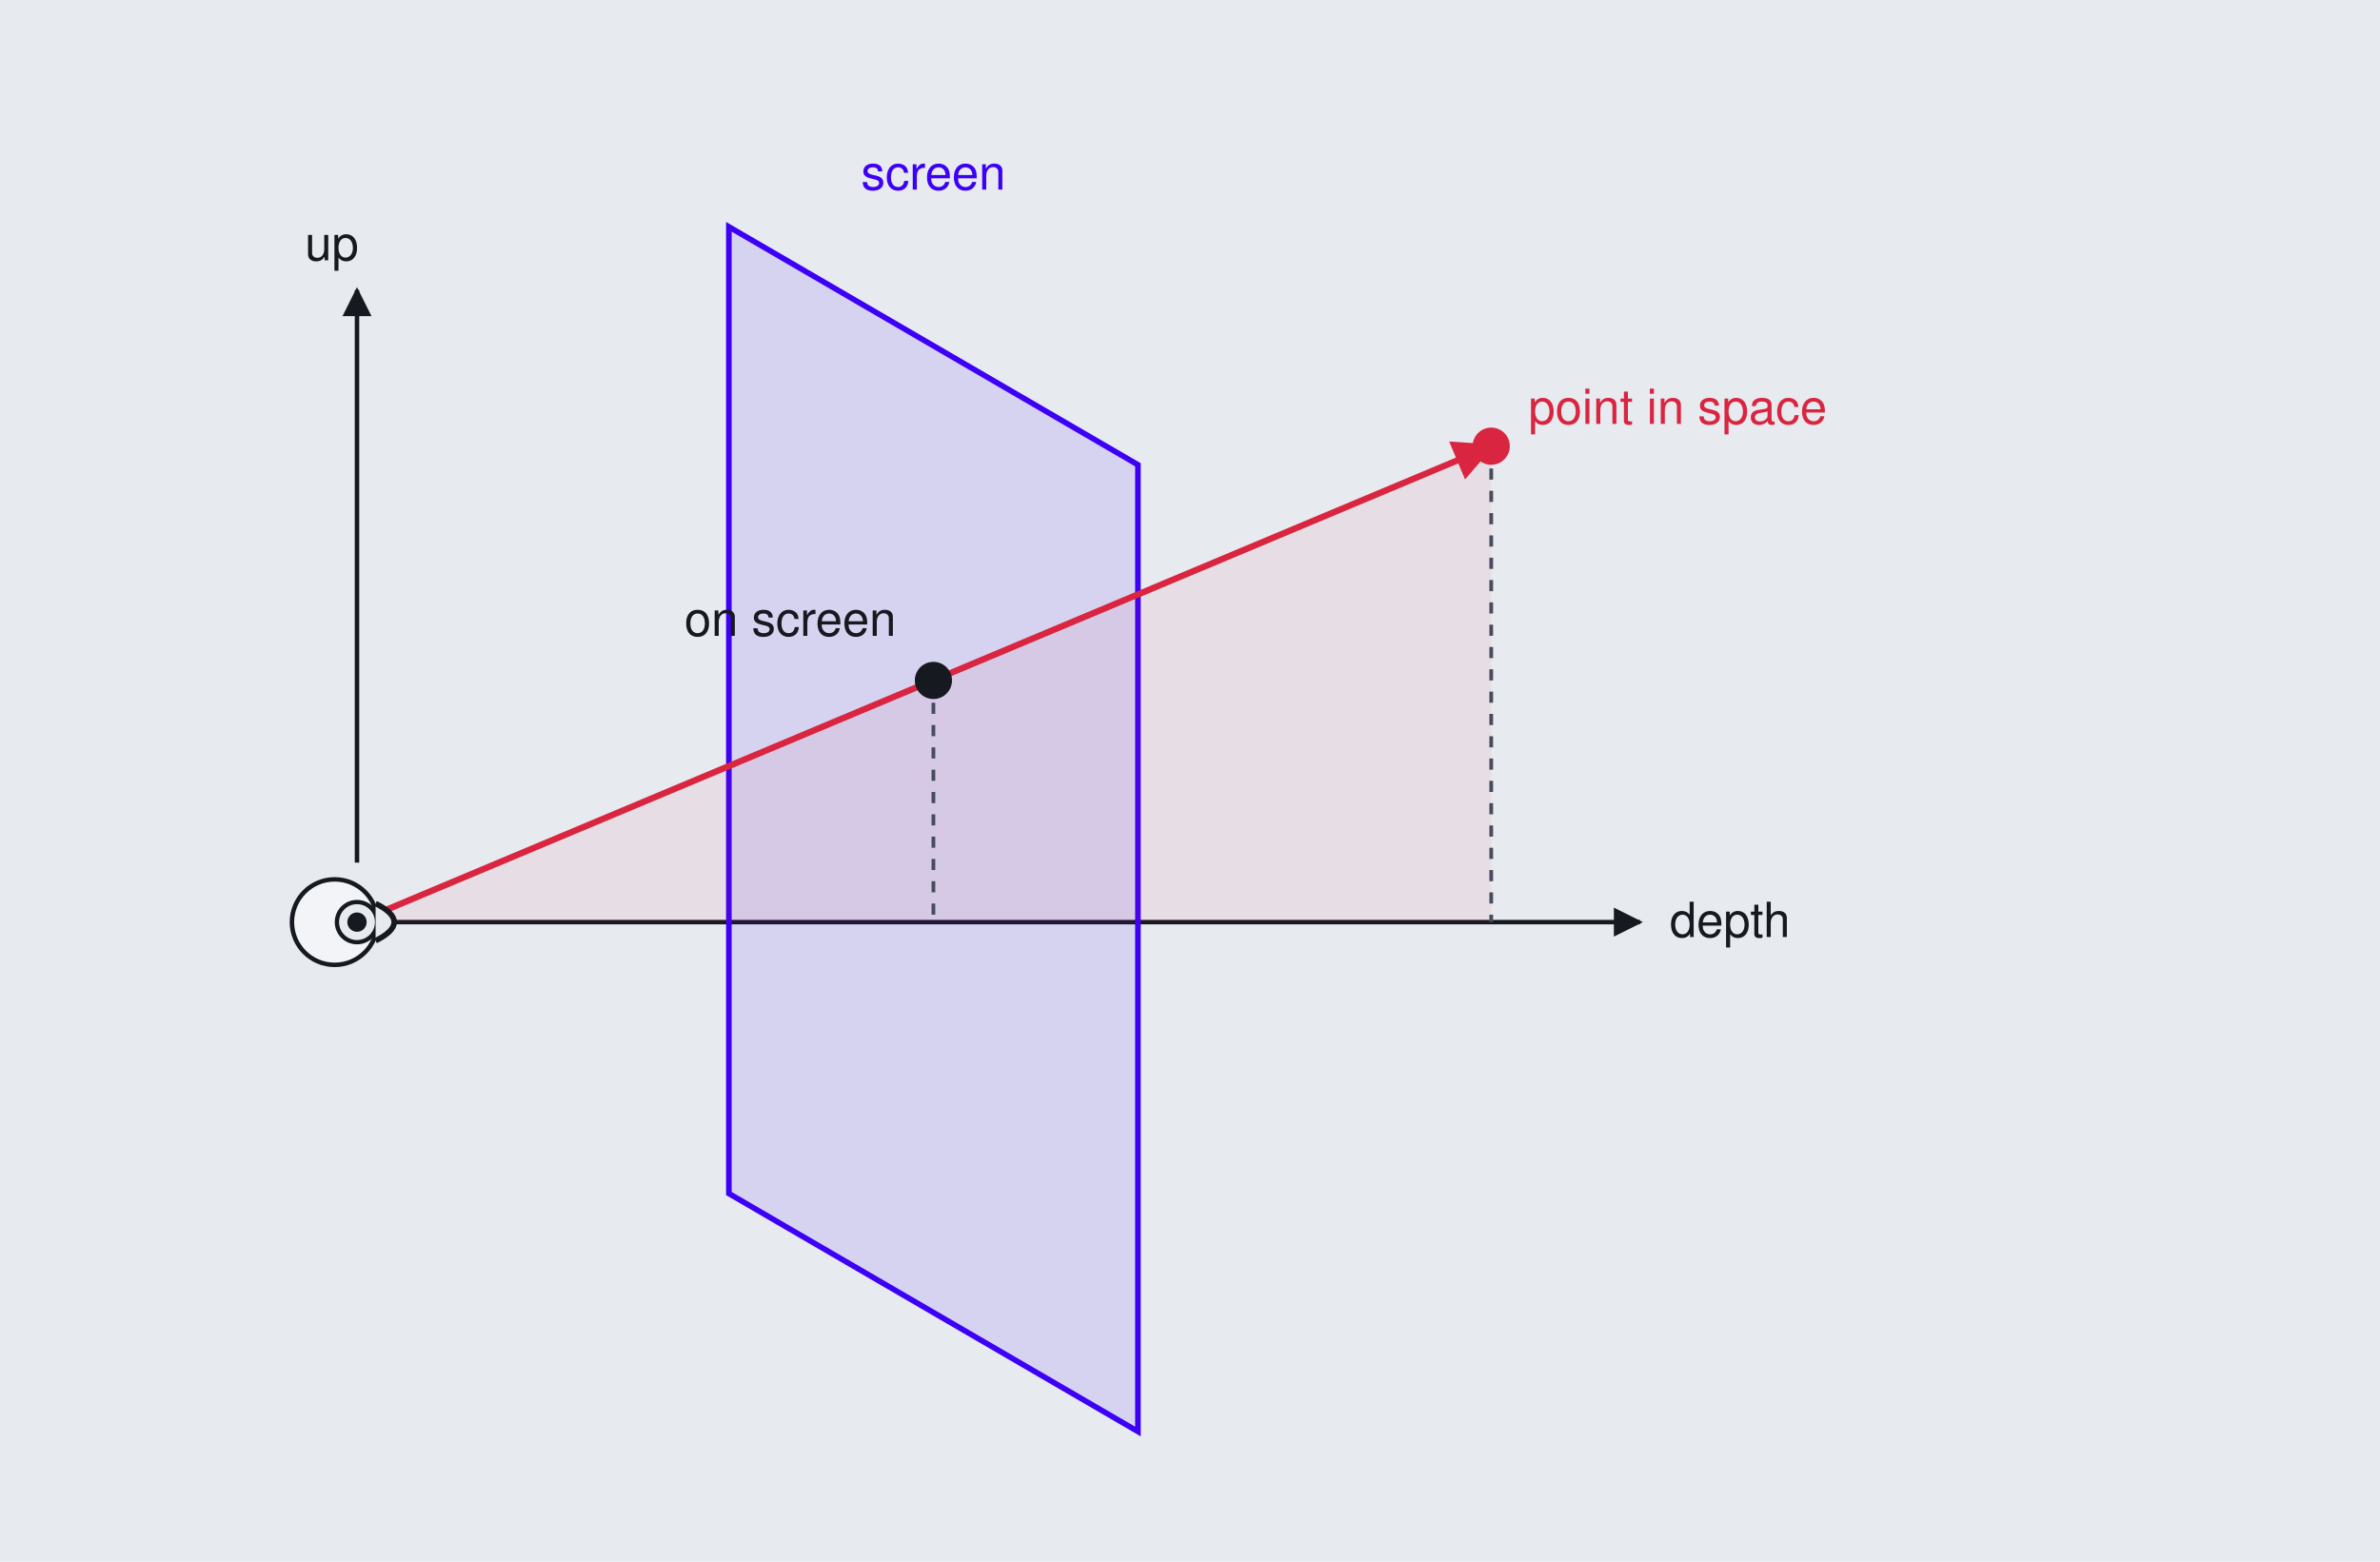
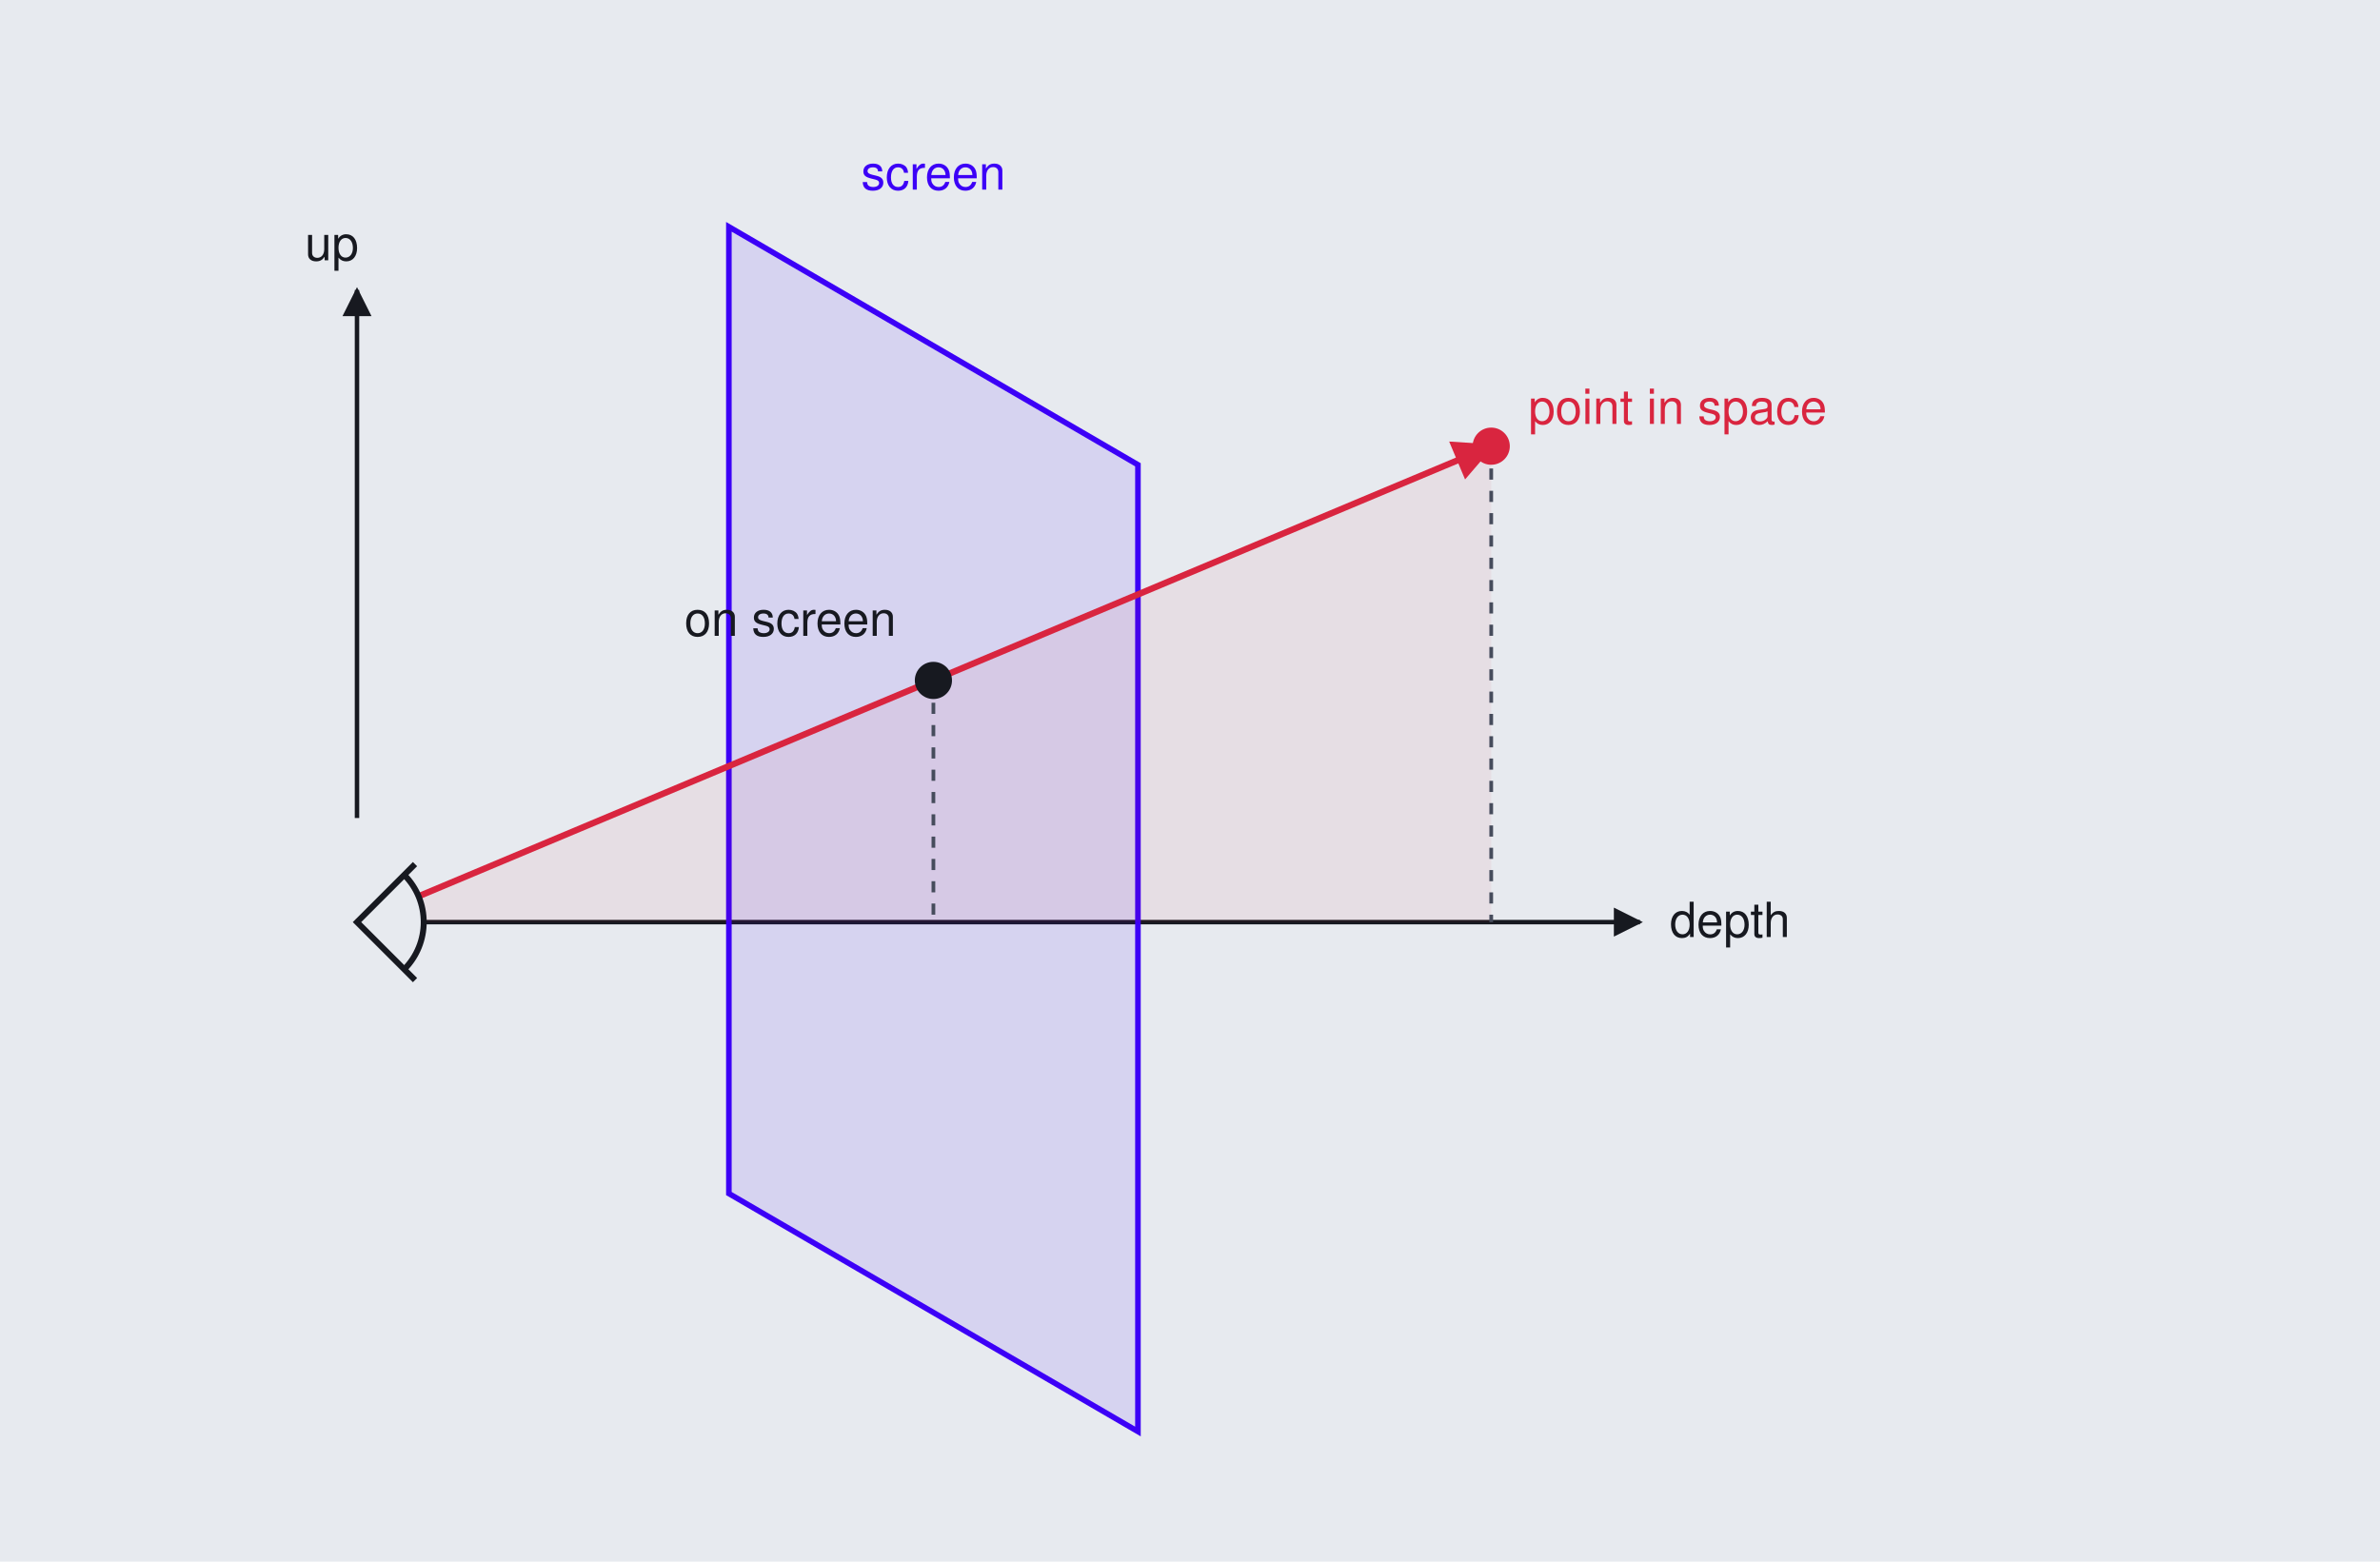
<svg xmlns="http://www.w3.org/2000/svg" viewBox="0 0 640 420" width="640" height="420" role="img">
  <rect width="640" height="420" fill="#e7eaef" />
  <defs>
    <marker id="pj-ink" viewBox="0 0 10 10" refX="9" refY="5" markerWidth="6.5" markerHeight="6.5" orient="auto">
      <path d="M0,0 L10,5 L0,10 z" fill="#171920" />
    </marker>
    <marker id="pj-coral" viewBox="0 0 10 10" refX="9" refY="5" markerWidth="6.5" markerHeight="6.5" orient="auto">
      <path d="M0,0 L10,5 L0,10 z" fill="#d9253f" />
    </marker>
    <marker id="pj-blue" viewBox="0 0 10 10" refX="9" refY="5" markerWidth="6.5" markerHeight="6.5" orient="auto">
      <path d="M0,0 L10,5 L0,10 z" fill="#3c00f7" />
    </marker>
  </defs>
  <line x1="96.0" y1="248.0" x2="441.0" y2="248.0" stroke="#171920" stroke-width="1.2" fill="none" marker-end="url(#pj-ink)" />
-   <line x1="96.0" y1="232.0" x2="96.0" y2="78.0" stroke="#171920" stroke-width="1.2" fill="none" marker-end="url(#pj-ink)" />
+   <line x1="96.0" y1="220.0" x2="96.0" y2="78.0" stroke="#171920" stroke-width="1.2" fill="none" marker-end="url(#pj-ink)" />
  <text x="449.0" y="252.0" font-family="ui-monospace, GeistMonoVariableVF, Helvetica, monospace" font-size="13" fill="#171920" text-anchor="start">depth</text>
  <text x="82.0" y="70.0" font-family="ui-monospace, GeistMonoVariableVF, Helvetica, monospace" font-size="13" fill="#171920" text-anchor="start">up</text>
  <polygon points="196.0,61.0 306.0,125.0 306.0,385.0 196.0,321.0" fill="#3c00f7" fill-opacity="0.10" stroke="#3c00f7" stroke-width="1.5" />
  <text x="251.0" y="51.0" font-family="ui-monospace, GeistMonoVariableVF, Helvetica, monospace" font-size="13" fill="#3c00f7" text-anchor="middle">screen</text>
  <polygon points="96.0,248.0 401.0,120.0 401.0,248.0" fill="#d9253f" fill-opacity="0.06" stroke="none" />
  <line x1="96.0" y1="248.0" x2="401.0" y2="120.0" stroke="#d9253f" stroke-width="1.7" fill="none" marker-end="url(#pj-coral)" />
  <line x1="251.0" y1="183.0" x2="251.0" y2="248.0" stroke="#464c5c" stroke-width="1" fill="none" stroke-dasharray="3 3" />
  <line x1="401.0" y1="120.0" x2="401.0" y2="248.0" stroke="#464c5c" stroke-width="1" fill="none" stroke-dasharray="3 3" />
-   <path d="M80.0,248.0 Q90.0,233.0 104.0,248.0 Q90.0,263.0 80.0,248.0 Z" fill="#e7eaef" stroke="#171920" stroke-width="1.6" />
-   <circle cx="90.0" cy="248.0" r="11.5" fill="#f2f4f7" stroke="#171920" stroke-width="1.2" />
-   <circle cx="96.0" cy="248.0" r="5.4" fill="#e7eaef" stroke="#171920" stroke-width="1.15" />
-   <circle cx="96.0" cy="248.0" r="2.6" fill="#171920" />
-   <path d="M101.0,243.0 Q111.0,248.0 101.0,253.0" fill="#e7eaef" stroke="#171920" stroke-width="1.5" />
+   <path d="M96.0,248.0 L108.7,235.3 A18.0,18.0 0 0 1 108.7,260.7 Z" fill="#e7eaef" stroke="none" />
+   <path d="M111.6,232.4 L96.0,248.0 L111.6,263.6" fill="none" stroke="#171920" stroke-width="1.6" stroke-linejoin="miter" />
+   <path d="M108.7,235.3 A18.0,18.0 0 0 1 108.7,260.7" fill="none" stroke="#171920" stroke-width="1.6" />
  <circle cx="251.0" cy="183.0" r="5" fill="#171920" />
  <text x="241.0" y="171.0" font-family="ui-monospace, GeistMonoVariableVF, Helvetica, monospace" font-size="13" fill="#171920" text-anchor="end">on screen</text>
  <circle cx="401.0" cy="120.0" r="5" fill="#d9253f" />
  <text x="411.0" y="114.0" font-family="ui-monospace, GeistMonoVariableVF, Helvetica, monospace" font-size="13" fill="#d9253f" text-anchor="start">point in space</text>
</svg>
